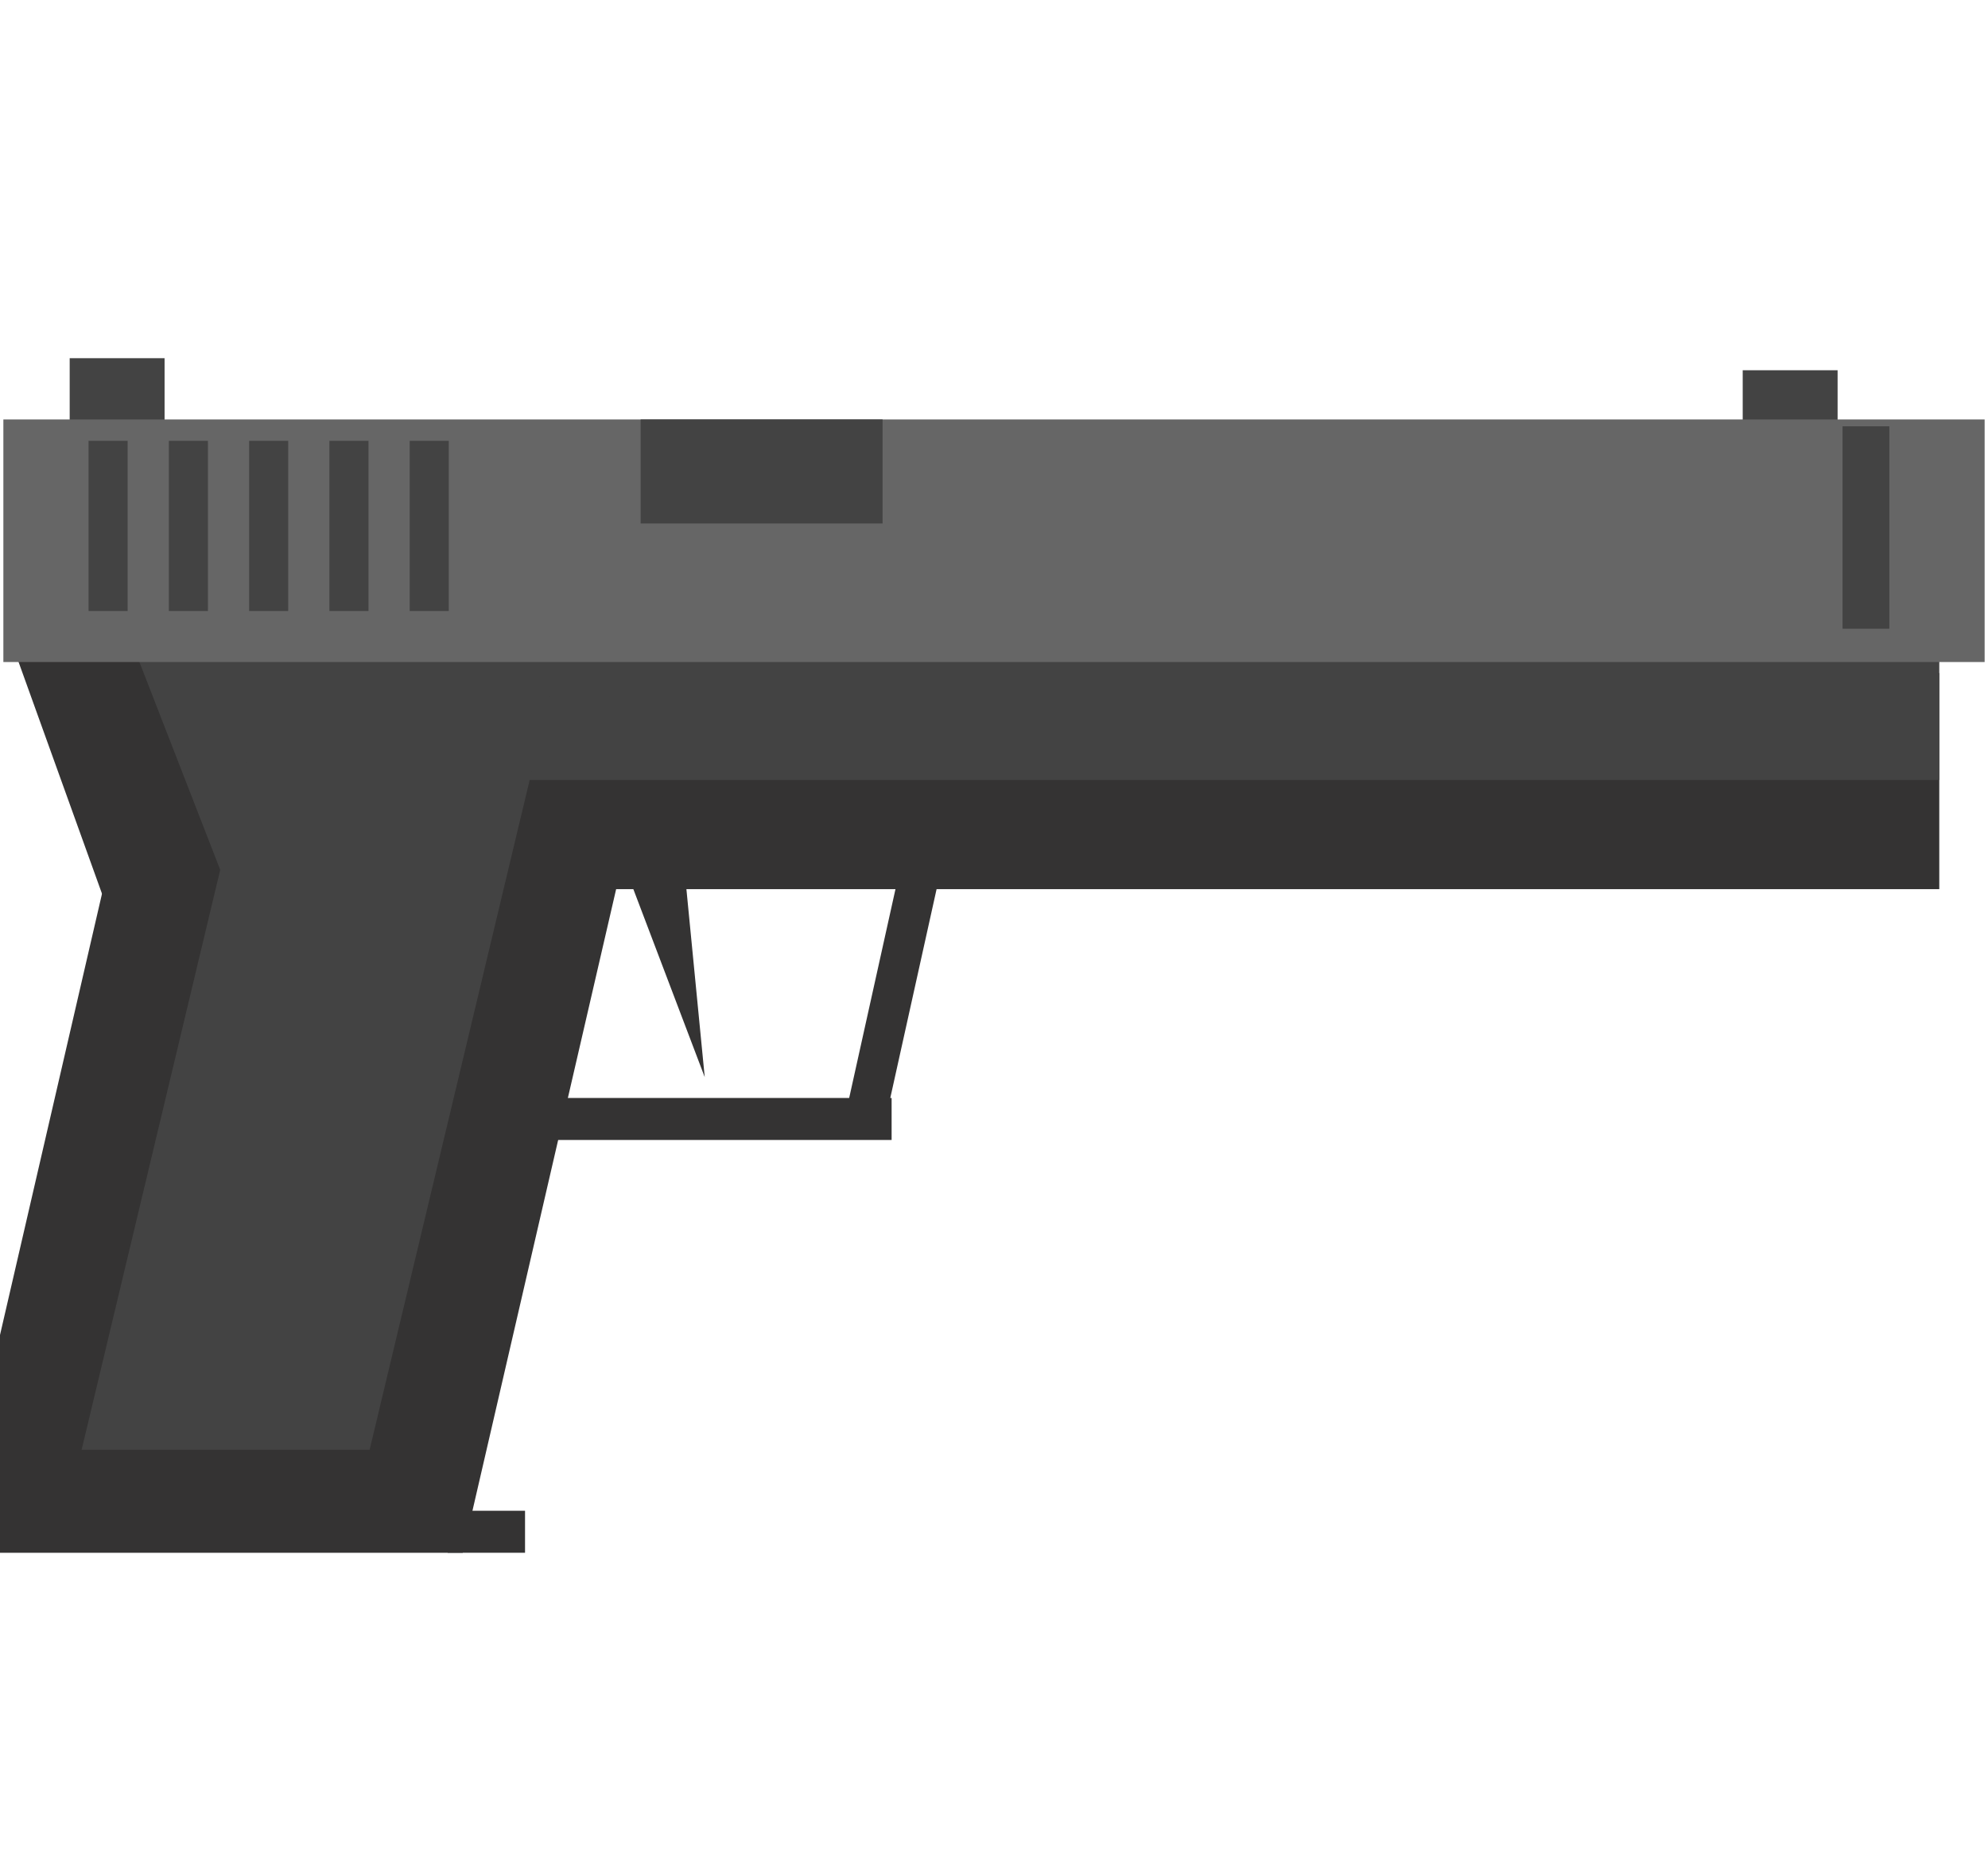
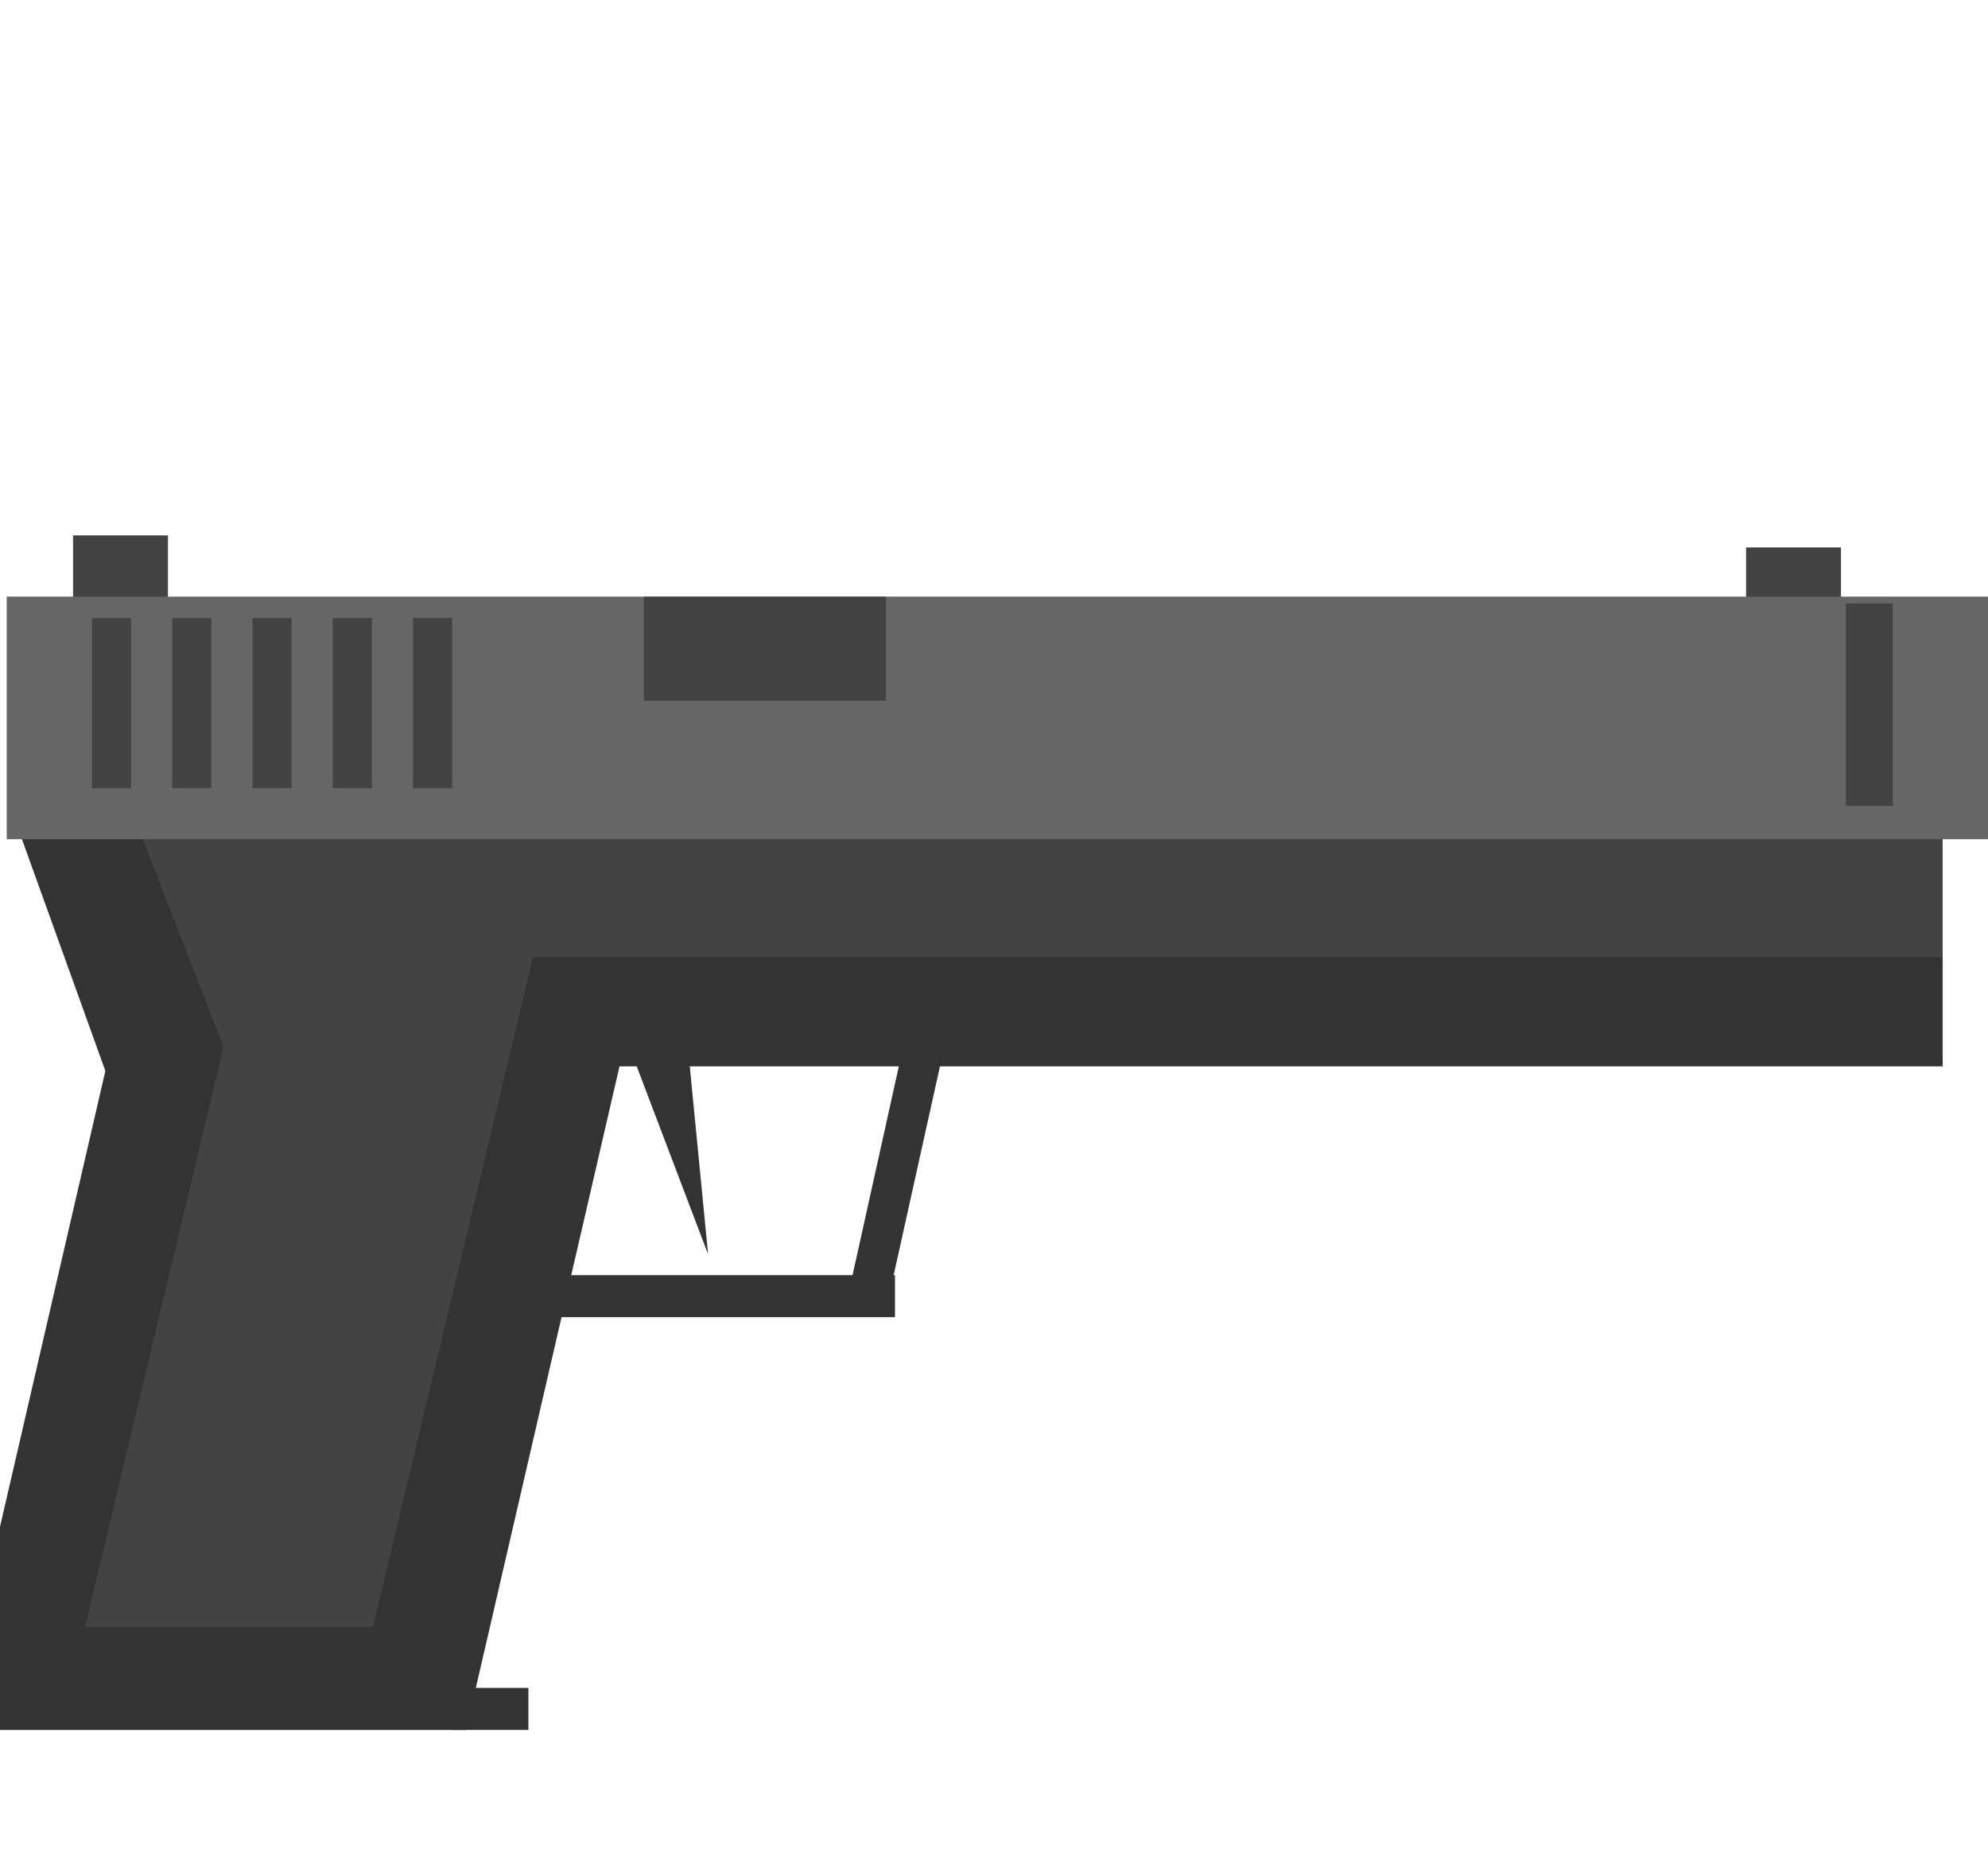
<svg xmlns="http://www.w3.org/2000/svg" version="1.1" viewBox="0.0 0.0 430.877 404.913" fill="none" stroke="none" stroke-linecap="square" stroke-miterlimit="10">
  <clipPath id="p.0">
    <path d="m0 0l430.877 0l0 404.913l-430.877 0l0 -404.913z" clip-rule="nonzero" />
  </clipPath>
  <g clip-path="url(#p.0)">
    <path fill="#000000" fill-opacity="0.0" d="m0 0l430.877 0l0 404.913l-430.877 0z" fill-rule="evenodd" />
-     <path fill="#343333" d="m-10.911 336.499l52.449 -226.866l111.204 0l-52.449 226.866z" fill-rule="evenodd" />
-     <path fill="#434343" d="m377.712 80.235l20.567 0l0 43.874l-20.567 0z" fill-rule="evenodd" />
-     <path fill="#343333" d="m183.771 239.193l11.656 -52.567l8.911 0l-11.656 52.567z" fill-rule="evenodd" />
-     <path fill="#343333" d="m70.76 237.938l122.488 0l0 9.102l-122.488 0z" fill-rule="evenodd" />
-     <path fill="#343333" d="m56.885 145.849l363.433 0l0 46.835l-363.433 0z" fill-rule="evenodd" />
-     <path fill="#343333" d="m1.711 137.029l21.546 59.843l33.856 0l-21.546 -59.843z" fill-rule="evenodd" />
-     <path fill="#434343" d="m27.716 137.033l20.443 52.567l34.958 0l-20.443 -52.567z" fill-rule="evenodd" />
-     <path fill="#434343" d="m56.885 137.035l363.433 0l0 32.0l-363.433 0z" fill-rule="evenodd" />
-     <path fill="#434343" d="m15.103 77.621l20.567 0l0 43.874l-20.567 0z" fill-rule="evenodd" />
-     <path fill="#666666" d="m8.306 97.97l338.394 0l0 32.0l-338.394 0z" fill-rule="evenodd" />
-     <path fill="#666666" d="m0.73 90.898l429.417 0l0 52.567l-429.417 0z" fill-rule="evenodd" />
-     <path fill="#434343" d="m19.196 95.53l8.472 0l0 36.882l-8.472 0z" fill-rule="evenodd" />
-     <path fill="#434343" d="m36.595 95.53l8.472 0l0 36.882l-8.472 0z" fill-rule="evenodd" />
-     <path fill="#434343" d="m53.995 95.53l8.472 0l0 36.882l-8.472 0z" fill-rule="evenodd" />
-     <path fill="#434343" d="m71.394 95.53l8.472 0l0 36.882l-8.472 0z" fill-rule="evenodd" />
-     <path fill="#434343" d="m88.794 95.53l8.472 0l0 36.882l-8.472 0z" fill-rule="evenodd" />
-     <path fill="#434343" d="m399.354 92.378l10.142 0l0 43.874l-10.142 0z" fill-rule="evenodd" />
-     <path fill="#434343" d="m17.693 314.168l39.723 -166.205l62.419 0l-39.723 166.205z" fill-rule="evenodd" />
-     <path fill="#343333" d="m146.79 172.351l5.953 61.071l-22.74 -59.874z" fill-rule="evenodd" />
-     <path fill="#434343" d="m138.849 90.896l52.441 0l0 22.551l-52.441 0z" fill-rule="evenodd" />
-     <path fill="#343333" d="m97.039 327.391l16.756 0l0 9.102l-16.756 0z" fill-rule="evenodd" />
+     <path fill="#343333" d="m-10.181 374.898l52.449 -226.866l111.204 0l-52.449 226.866z" fill-rule="evenodd" />
+     <path fill="#434343" d="m378.442 118.634l20.567 0l0 43.874l-20.567 0z" fill-rule="evenodd" />
+     <path fill="#343333" d="m184.501 277.592l11.656 -52.567l8.911 0l-11.656 52.567z" fill-rule="evenodd" />
+     <path fill="#343333" d="m71.489 276.337l122.488 0l0 9.102l-122.488 0z" fill-rule="evenodd" />
+     <path fill="#343333" d="m57.614 184.248l363.433 0l0 46.835l-363.433 0z" fill-rule="evenodd" />
+     <path fill="#343333" d="m2.441 175.428l21.546 59.843l33.856 0l-21.546 -59.843z" fill-rule="evenodd" />
+     <path fill="#434343" d="m28.445 175.432l20.443 52.567l34.958 0l-20.443 -52.567z" fill-rule="evenodd" />
+     <path fill="#434343" d="m57.614 175.434l363.433 0l0 32.0l-363.433 0z" fill-rule="evenodd" />
+     <path fill="#434343" d="m15.833 116.02l20.567 0l0 43.874l-20.567 0z" fill-rule="evenodd" />
+     <path fill="#666666" d="m9.035 136.369l338.394 0l0 32.0l-338.394 0z" fill-rule="evenodd" />
+     <path fill="#666666" d="m1.459 129.297l429.417 0l0 52.567l-429.417 0z" fill-rule="evenodd" />
+     <path fill="#434343" d="m19.925 133.929l8.472 0l0 36.882l-8.472 0z" fill-rule="evenodd" />
+     <path fill="#434343" d="m37.325 133.929l8.472 0l0 36.882l-8.472 0z" fill-rule="evenodd" />
+     <path fill="#434343" d="m54.724 133.929l8.472 0l0 36.882l-8.472 0z" fill-rule="evenodd" />
+     <path fill="#434343" d="m72.124 133.929l8.472 0l0 36.882l-8.472 0z" fill-rule="evenodd" />
+     <path fill="#434343" d="m89.524 133.929l8.472 0l0 36.882l-8.472 0z" fill-rule="evenodd" />
+     <path fill="#434343" d="m400.084 130.777l10.142 0l0 43.874l-10.142 0z" fill-rule="evenodd" />
+     <path fill="#434343" d="m18.423 352.567l39.723 -166.205l62.419 0l-39.723 166.205z" fill-rule="evenodd" />
+     <path fill="#343333" d="m147.52 210.75l5.953 61.071l-22.74 -59.874z" fill-rule="evenodd" />
+     <path fill="#434343" d="m139.579 129.295l52.441 0l0 22.551l-52.441 0z" fill-rule="evenodd" />
+     <path fill="#343333" d="m97.769 365.79l16.756 0l0 9.102l-16.756 0z" fill-rule="evenodd" />
  </g>
</svg>
